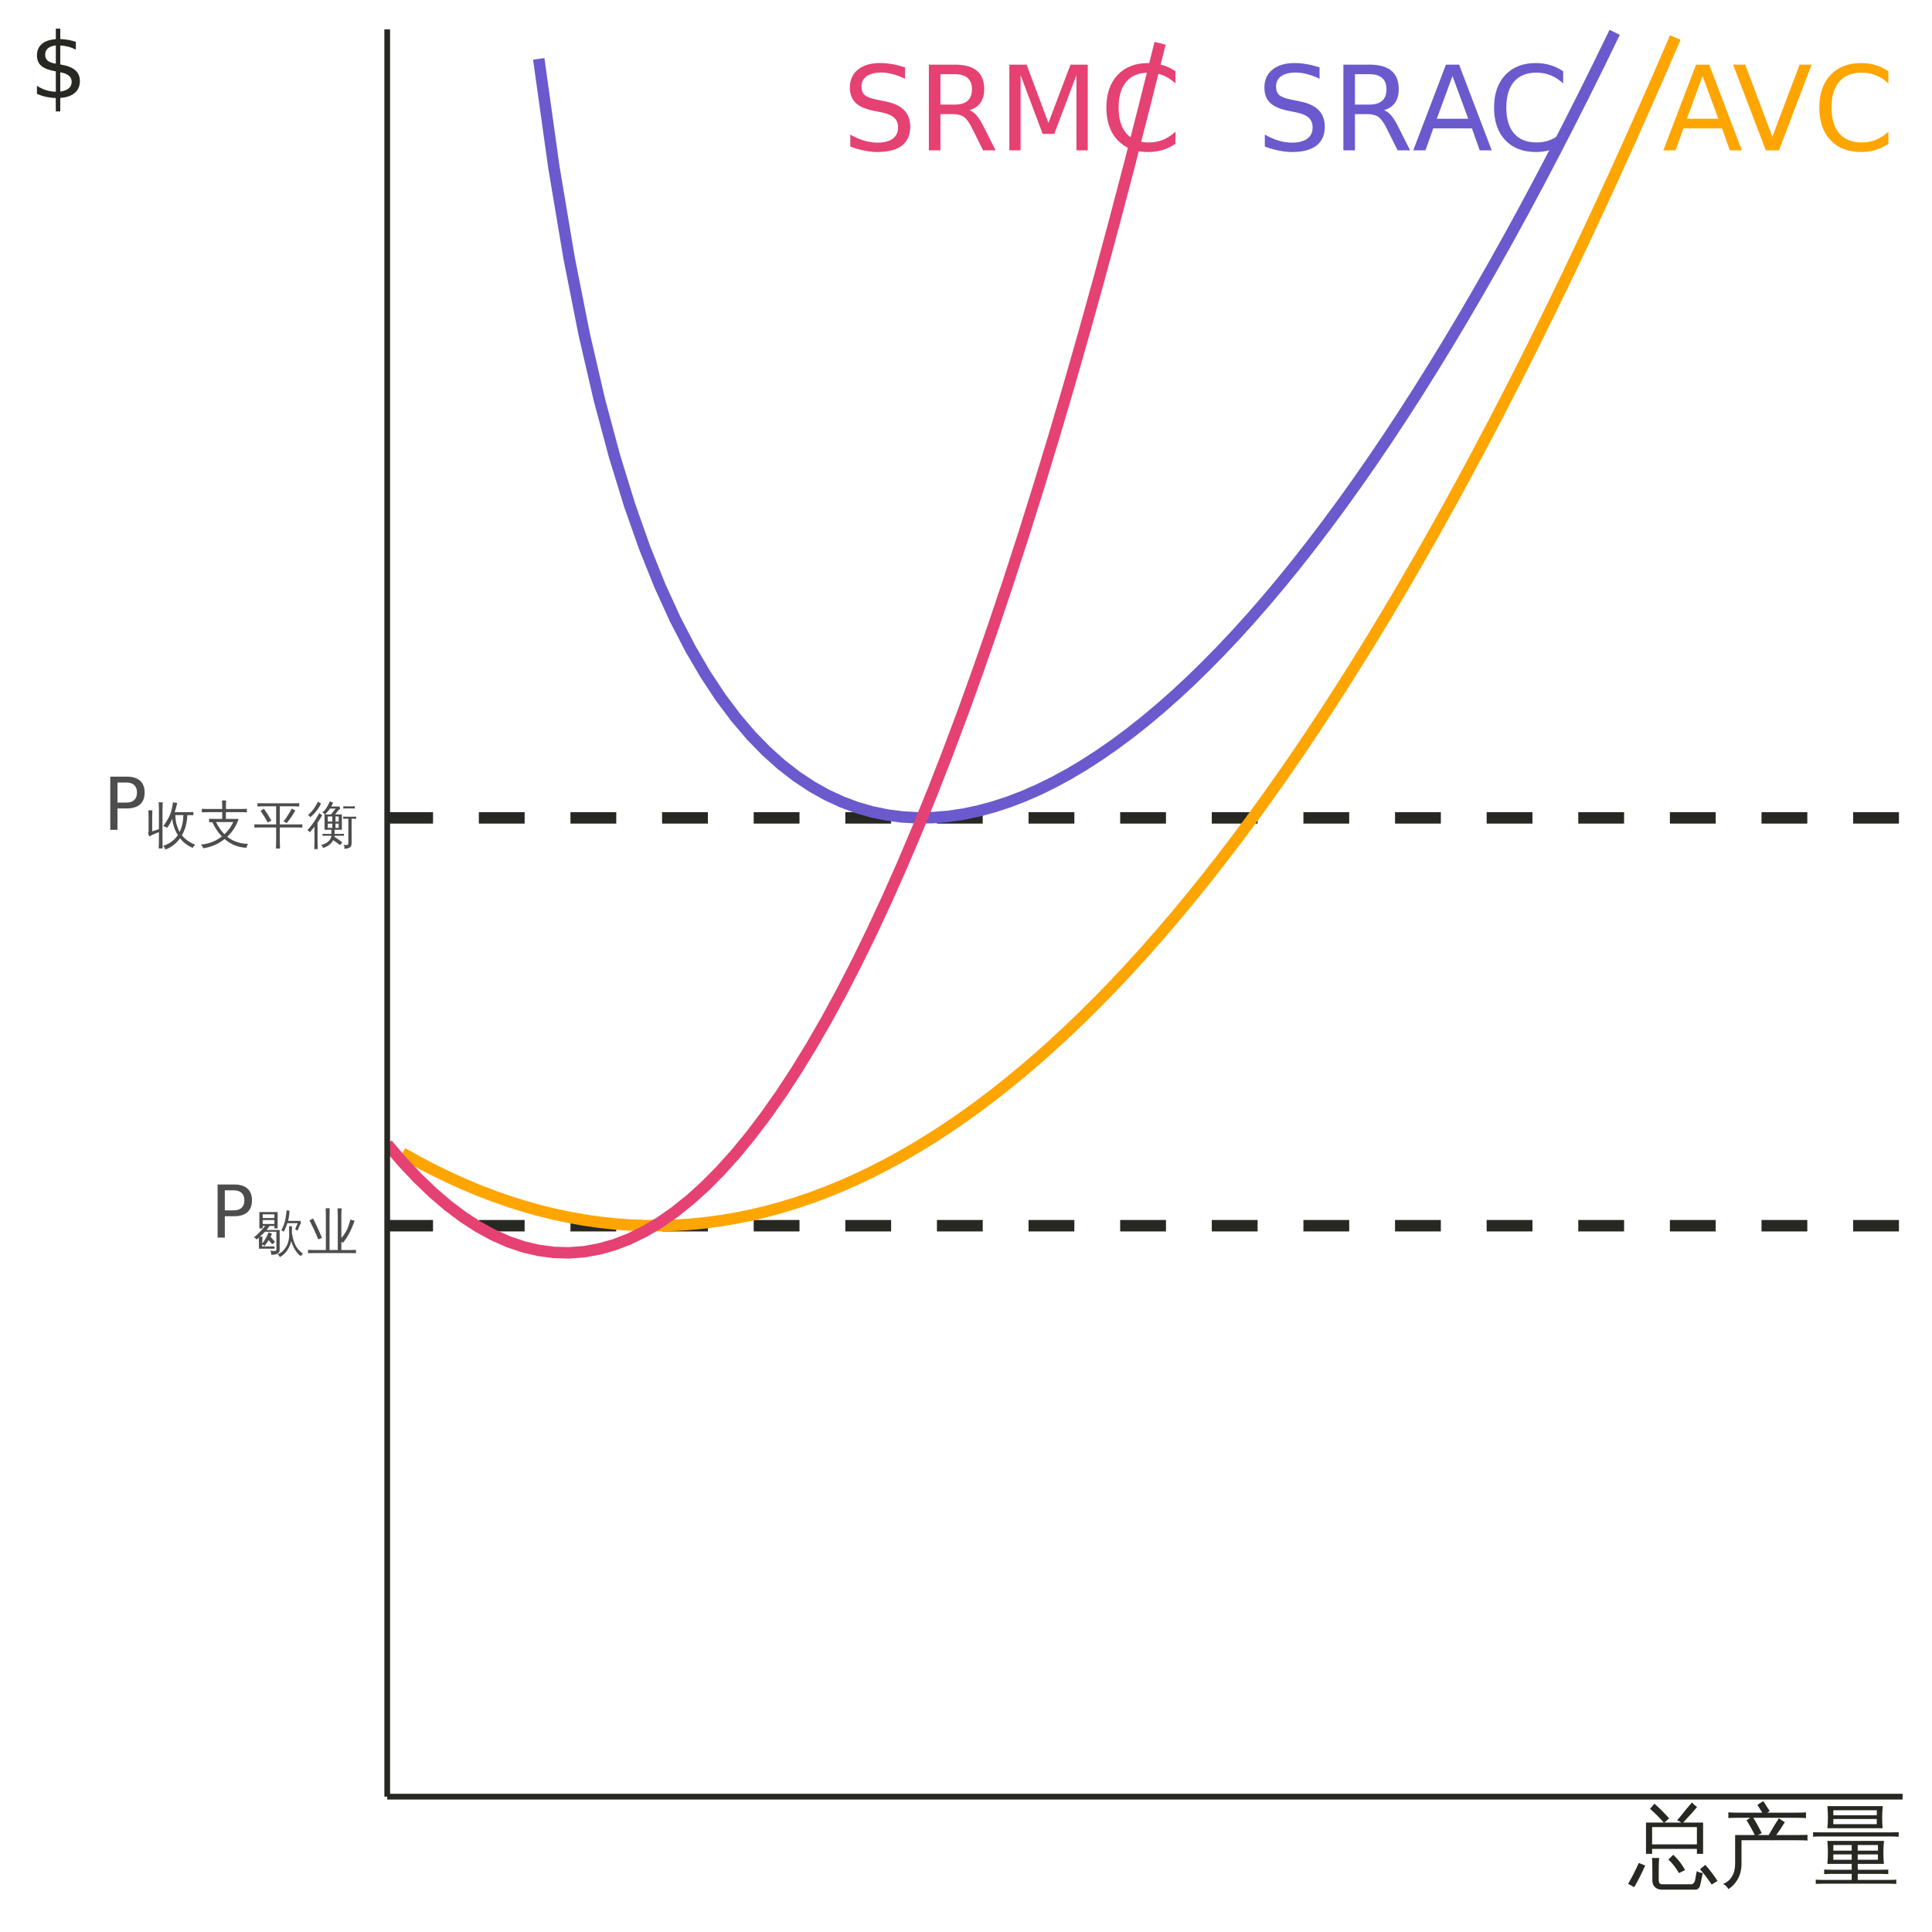
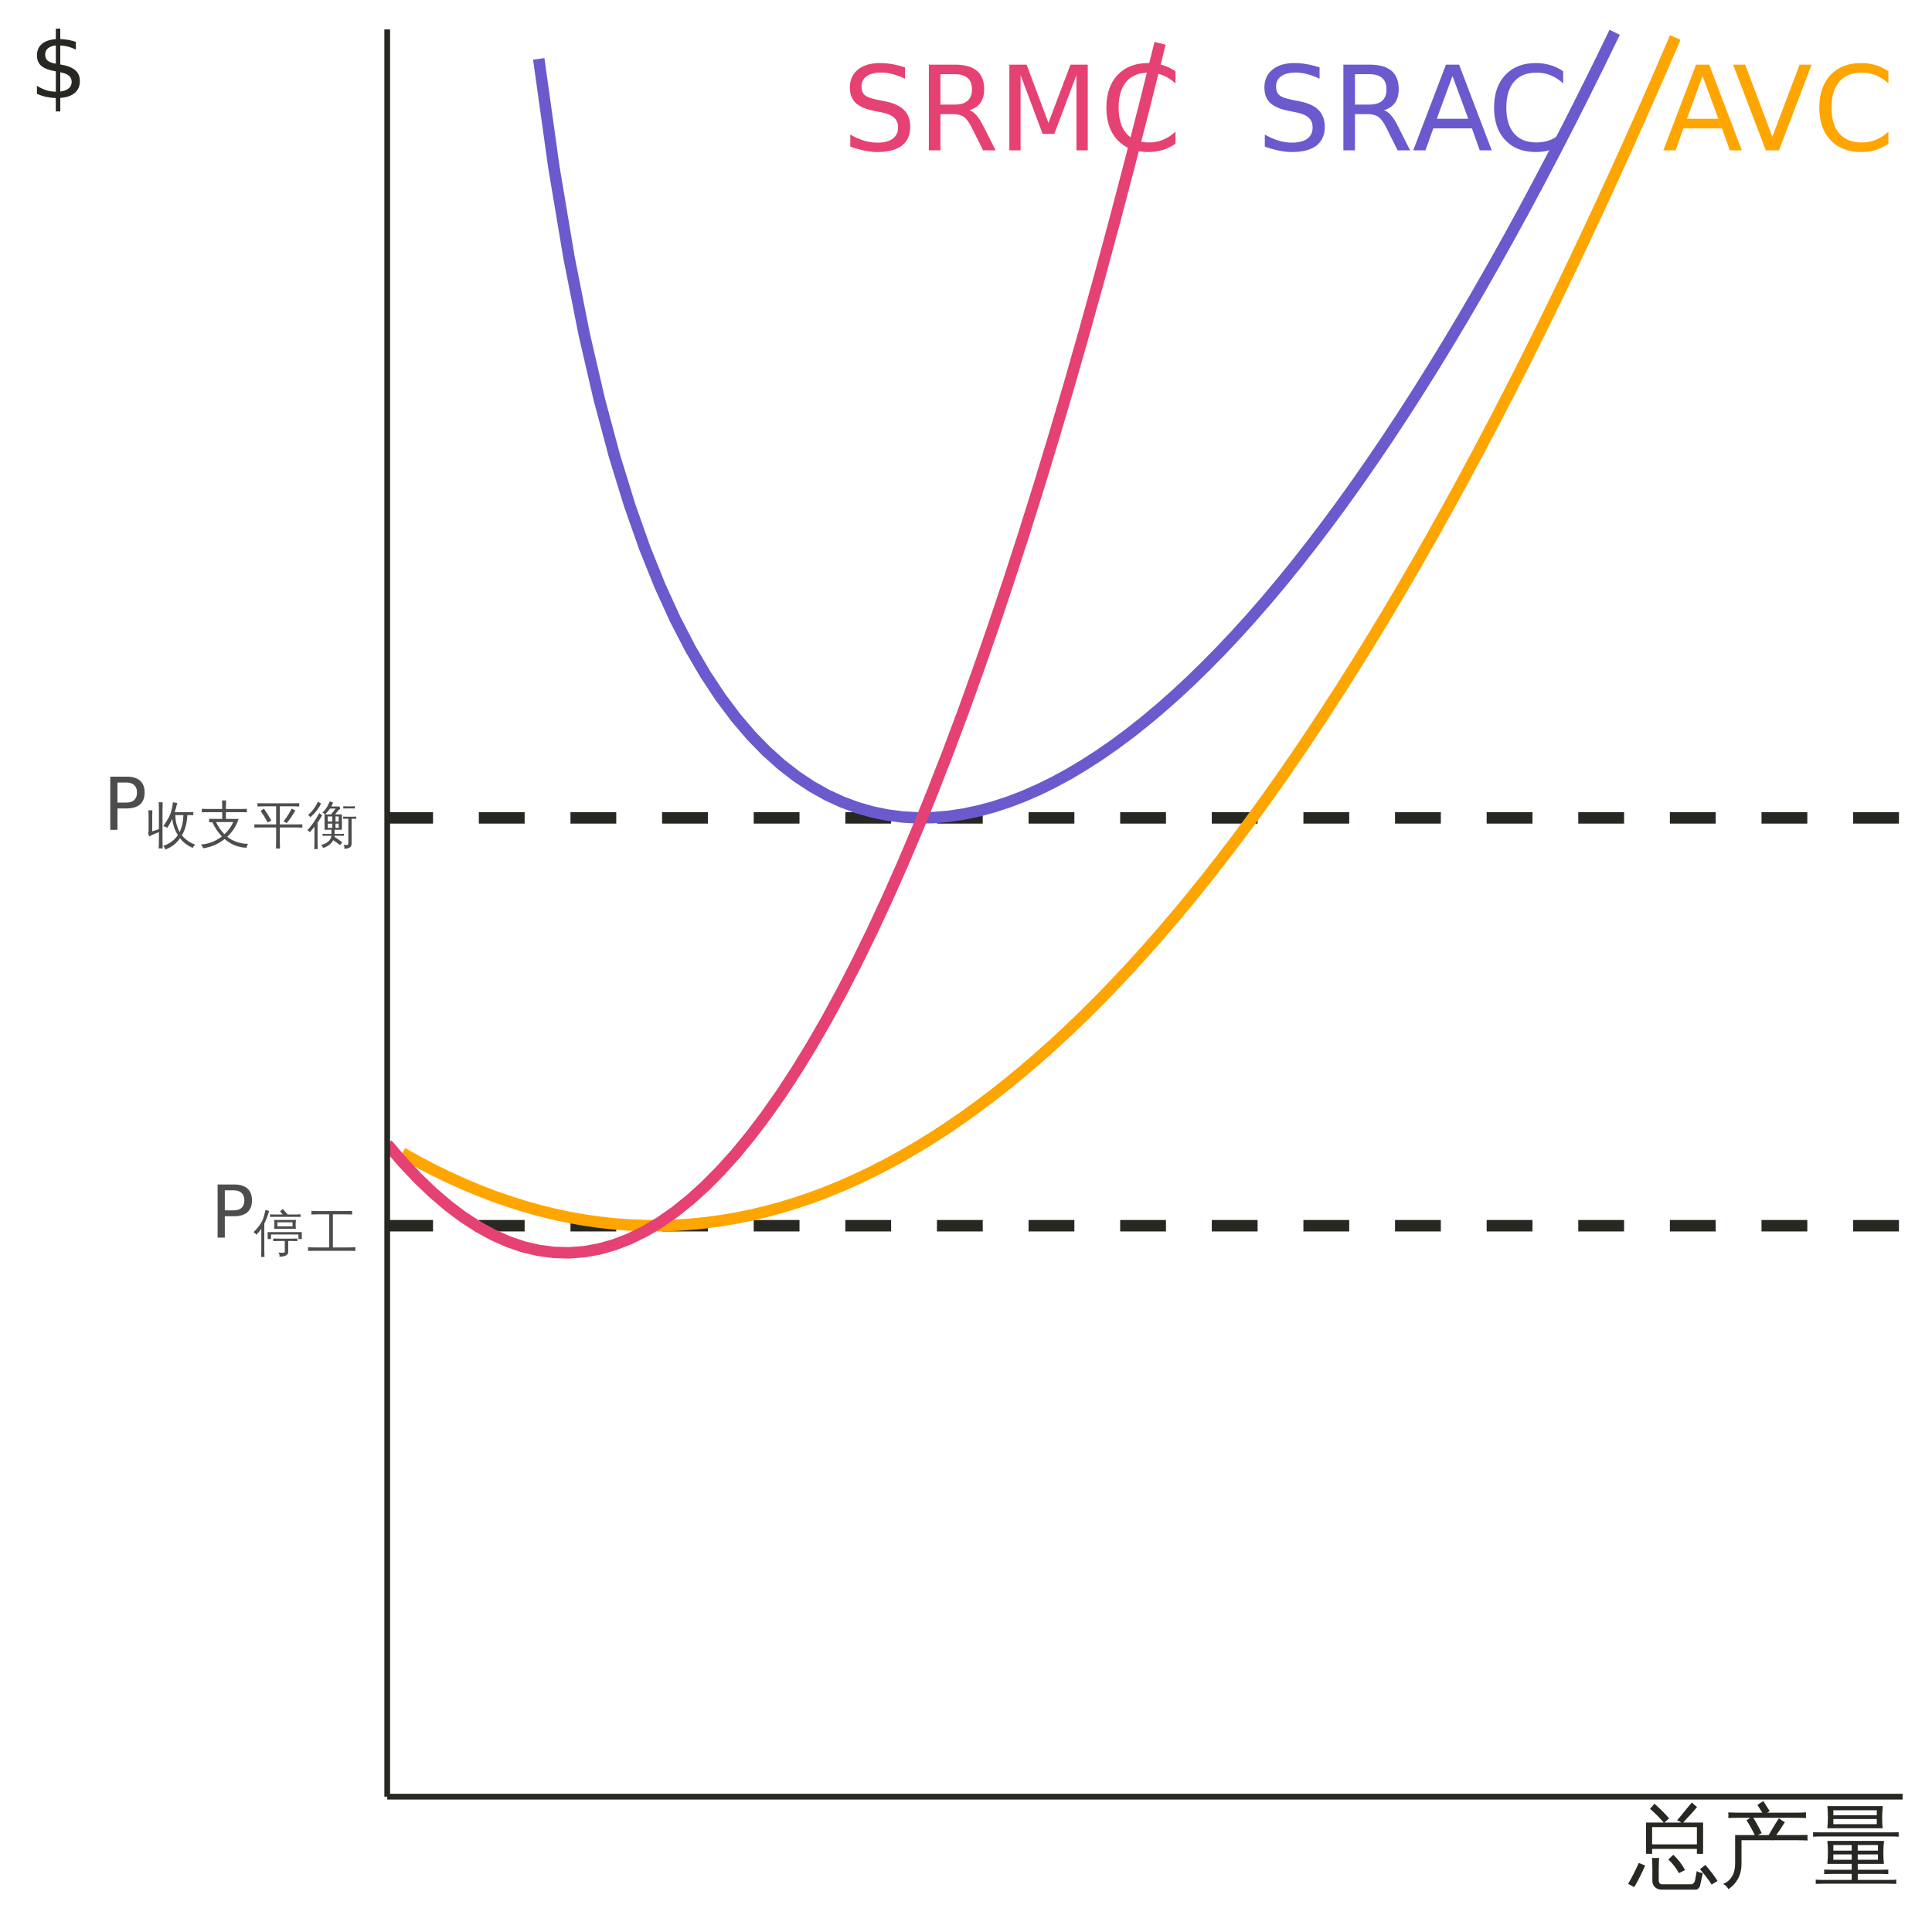
<svg xmlns="http://www.w3.org/2000/svg" xmlns:xlink="http://www.w3.org/1999/xlink" width="360" height="360" viewBox="0 0 360 360">
  <defs>
    <g>
      <g id="glyph-0-0">
        <path d="M 1.094 3.875 L 1.094 -15.453 L 12.047 -15.453 L 12.047 3.875 Z M 2.328 2.656 L 10.828 2.656 L 10.828 -14.219 L 2.328 -14.219 Z M 2.328 2.656 " />
      </g>
      <g id="glyph-0-1">
        <path d="M 11.719 -15.453 L 11.719 -13.344 C 10.906 -13.727 10.133 -14.016 9.406 -14.203 C 8.676 -14.398 7.973 -14.5 7.297 -14.5 C 6.117 -14.5 5.207 -14.27 4.562 -13.812 C 3.926 -13.363 3.609 -12.719 3.609 -11.875 C 3.609 -11.164 3.82 -10.629 4.25 -10.266 C 4.676 -9.91 5.477 -9.625 6.656 -9.406 L 7.969 -9.141 C 9.582 -8.828 10.77 -8.285 11.531 -7.516 C 12.301 -6.742 12.688 -5.707 12.688 -4.406 C 12.688 -2.852 12.164 -1.676 11.125 -0.875 C 10.094 -0.082 8.57 0.312 6.562 0.312 C 5.812 0.312 5.008 0.223 4.156 0.047 C 3.301 -0.117 2.422 -0.367 1.516 -0.703 L 1.516 -2.938 C 2.391 -2.438 3.242 -2.062 4.078 -1.812 C 4.922 -1.562 5.75 -1.438 6.562 -1.438 C 7.801 -1.438 8.754 -1.68 9.422 -2.172 C 10.086 -2.66 10.422 -3.352 10.422 -4.25 C 10.422 -5.031 10.18 -5.641 9.703 -6.078 C 9.223 -6.523 8.438 -6.859 7.344 -7.078 L 6.016 -7.344 C 4.41 -7.656 3.242 -8.156 2.516 -8.844 C 1.797 -9.531 1.438 -10.484 1.438 -11.703 C 1.438 -13.109 1.93 -14.219 2.922 -15.031 C 3.922 -15.852 5.297 -16.266 7.047 -16.266 C 7.797 -16.266 8.555 -16.195 9.328 -16.062 C 10.109 -15.926 10.906 -15.723 11.719 -15.453 Z M 11.719 -15.453 " />
      </g>
      <g id="glyph-0-2">
        <path d="M 9.719 -7.484 C 10.188 -7.328 10.641 -6.992 11.078 -6.484 C 11.516 -5.973 11.953 -5.266 12.391 -4.359 L 14.594 0 L 12.266 0 L 10.219 -4.094 C 9.695 -5.164 9.188 -5.875 8.688 -6.219 C 8.195 -6.57 7.52 -6.75 6.656 -6.75 L 4.312 -6.75 L 4.312 0 L 2.156 0 L 2.156 -15.969 L 7.031 -15.969 C 8.852 -15.969 10.211 -15.586 11.109 -14.828 C 12.016 -14.066 12.469 -12.914 12.469 -11.375 C 12.469 -10.363 12.234 -9.523 11.766 -8.859 C 11.297 -8.203 10.613 -7.742 9.719 -7.484 Z M 4.312 -14.188 L 4.312 -8.531 L 7.031 -8.531 C 8.07 -8.531 8.859 -8.77 9.391 -9.25 C 9.922 -9.727 10.188 -10.438 10.188 -11.375 C 10.188 -12.301 9.922 -13 9.391 -13.469 C 8.859 -13.945 8.07 -14.188 7.031 -14.188 Z M 4.312 -14.188 " />
      </g>
      <g id="glyph-0-3">
        <path d="M 7.484 -13.844 L 4.562 -5.891 L 10.422 -5.891 Z M 6.266 -15.969 L 8.719 -15.969 L 14.797 0 L 12.562 0 L 11.109 -4.094 L 3.906 -4.094 L 2.453 0 L 0.172 0 Z M 6.266 -15.969 " />
      </g>
      <g id="glyph-0-4">
        <path d="M 14.109 -14.734 L 14.109 -12.469 C 13.379 -13.145 12.602 -13.648 11.781 -13.984 C 10.957 -14.316 10.082 -14.484 9.156 -14.484 C 7.332 -14.484 5.938 -13.926 4.969 -12.812 C 4 -11.695 3.516 -10.082 3.516 -7.969 C 3.516 -5.863 4 -4.254 4.969 -3.141 C 5.938 -2.023 7.332 -1.469 9.156 -1.469 C 10.082 -1.469 10.957 -1.633 11.781 -1.969 C 12.602 -2.301 13.379 -2.805 14.109 -3.484 L 14.109 -1.234 C 13.348 -0.711 12.547 -0.32 11.703 -0.062 C 10.859 0.188 9.969 0.312 9.031 0.312 C 6.613 0.312 4.707 -0.426 3.312 -1.906 C 1.926 -3.383 1.234 -5.406 1.234 -7.969 C 1.234 -10.531 1.926 -12.551 3.312 -14.031 C 4.707 -15.52 6.613 -16.266 9.031 -16.266 C 9.988 -16.266 10.891 -16.133 11.734 -15.875 C 12.578 -15.625 13.367 -15.242 14.109 -14.734 Z M 14.109 -14.734 " />
      </g>
      <g id="glyph-0-5">
        <path d="M 6.266 0 L 0.172 -15.969 L 2.422 -15.969 L 7.484 -2.531 L 12.562 -15.969 L 14.797 -15.969 L 8.719 0 Z M 6.266 0 " />
      </g>
      <g id="glyph-0-6">
        <path d="M 2.156 -15.969 L 5.375 -15.969 L 9.438 -5.109 L 13.547 -15.969 L 16.766 -15.969 L 16.766 0 L 14.656 0 L 14.656 -14.016 L 10.531 -3.062 L 8.359 -3.062 L 4.25 -14.016 L 4.25 0 L 2.156 0 Z M 2.156 -15.969 " />
      </g>
      <g id="glyph-1-0">
        <path d="M 0.672 2.406 L 0.672 -9.578 L 7.469 -9.578 L 7.469 2.406 Z M 1.438 1.641 L 6.719 1.641 L 6.719 -8.828 L 1.438 -8.828 Z M 1.438 1.641 " />
      </g>
      <g id="glyph-1-1">
        <path d="M 2.672 -8.812 L 2.672 -5.078 L 4.359 -5.078 C 4.984 -5.078 5.461 -5.238 5.797 -5.562 C 6.141 -5.883 6.312 -6.348 6.312 -6.953 C 6.312 -7.547 6.141 -8.004 5.797 -8.328 C 5.461 -8.648 4.984 -8.812 4.359 -8.812 Z M 1.328 -9.906 L 4.359 -9.906 C 5.473 -9.906 6.312 -9.656 6.875 -9.156 C 7.445 -8.656 7.734 -7.922 7.734 -6.953 C 7.734 -5.973 7.445 -5.234 6.875 -4.734 C 6.312 -4.234 5.473 -3.984 4.359 -3.984 L 2.672 -3.984 L 2.672 0 L 1.328 0 Z M 1.328 -9.906 " />
      </g>
      <g id="glyph-2-0">
        <path d="M 0.312 0 L 0.312 -6.344 L 2.844 -6.344 L 2.844 0 Z M 0.625 -0.312 L 2.531 -0.312 L 2.531 -6.016 L 0.625 -6.016 Z M 0.625 -0.312 " />
      </g>
      <g id="glyph-2-1">
-         <path d="M 1.641 -0.703 L 3.938 -0.703 L 3.938 -0.281 L 1.031 -0.281 L 1.031 -1.297 C 1.031 -1.648 1.023 -2 1.016 -2.344 L 0.578 -1.984 C 0.461 -2.172 0.305 -2.305 0.109 -2.391 C 0.805 -2.973 1.504 -3.68 2.203 -4.516 L 1.734 -4.516 L 1.734 -4.062 L 1.109 -4.062 L 1.109 -7.109 L 4.516 -7.109 L 4.516 -4.062 L 3.906 -4.062 L 3.906 -4.516 L 2.984 -4.516 L 3 -4.5 C 2.82 -4.238 2.633 -3.992 2.438 -3.766 L 4.891 -3.766 L 4.891 -0.031 C 4.891 0.195 4.801 0.391 4.625 0.547 C 4.395 0.754 3.953 0.859 3.297 0.859 C 3.359 0.566 3.289 0.316 3.094 0.109 C 3.27 0.129 3.488 0.141 3.75 0.141 C 4.008 0.148 4.16 0.133 4.203 0.094 C 4.254 0.051 4.281 -0.051 4.281 -0.219 L 4.281 -3.438 L 2.156 -3.438 C 1.914 -3.176 1.598 -2.875 1.203 -2.531 C 1.348 -2.52 1.508 -2.52 1.688 -2.531 L 1.641 -1.234 C 1.961 -1.629 2.254 -2.094 2.516 -2.625 L 2.844 -3.344 C 3.039 -3.227 3.25 -3.133 3.469 -3.062 C 3.383 -2.863 3.297 -2.672 3.203 -2.484 L 4.031 -1.547 L 3.516 -1.109 L 2.859 -1.875 C 2.766 -1.727 2.648 -1.566 2.516 -1.391 L 2.078 -0.797 C 1.961 -0.922 1.816 -1.008 1.641 -1.062 Z M 3.906 -6 L 3.906 -6.688 L 1.734 -6.688 C 1.734 -6.457 1.734 -6.227 1.734 -6 Z M 3.906 -5.625 L 1.734 -5.625 L 1.734 -4.891 L 3.906 -4.891 Z M 4.906 1.297 C 4.82 1.035 4.68 0.859 4.484 0.766 C 5.066 0.566 5.551 0.176 5.938 -0.406 C 6.477 -1.156 6.719 -2.094 6.656 -3.219 C 6.656 -3.645 6.648 -4.066 6.641 -4.484 C 6.816 -4.461 7 -4.461 7.188 -4.484 C 7.176 -4.066 7.172 -3.648 7.172 -3.234 C 7.223 -2.859 7.305 -2.461 7.422 -2.047 C 7.629 -1.234 7.961 -0.578 8.422 -0.078 C 8.68 0.211 8.957 0.457 9.25 0.656 C 9.07 0.758 8.938 0.914 8.844 1.125 C 8.27 0.707 7.812 0.125 7.469 -0.625 C 7.301 -0.957 7.16 -1.316 7.047 -1.703 C 6.891 -1.047 6.645 -0.473 6.312 0.016 C 5.926 0.578 5.457 1.004 4.906 1.297 Z M 6.719 -7.391 C 6.707 -6.711 6.617 -6.07 6.453 -5.469 L 8.781 -5.469 L 8.859 -4.938 C 8.797 -4.926 8.75 -4.891 8.719 -4.828 L 8.219 -3.641 L 7.781 -3.922 L 8.25 -5.031 L 6.328 -5.031 C 6.141 -4.445 5.91 -3.91 5.641 -3.422 C 5.523 -3.566 5.375 -3.66 5.188 -3.703 C 5.332 -3.953 5.477 -4.258 5.625 -4.625 C 5.781 -4.988 5.898 -5.414 5.984 -5.906 C 6.078 -6.395 6.141 -6.898 6.172 -7.422 C 6.348 -7.391 6.531 -7.379 6.719 -7.391 Z M 6.719 -7.391 " />
+         <path d="M 5.844 0.234 L 5.844 -1.719 L 4.594 -1.719 C 4.289 -1.719 3.992 -1.707 3.703 -1.688 C 3.711 -1.852 3.711 -2.02 3.703 -2.188 C 3.992 -2.164 4.289 -2.156 4.594 -2.156 L 7.297 -2.156 C 7.598 -2.156 7.895 -2.164 8.188 -2.188 C 8.176 -2.02 8.176 -1.852 8.188 -1.688 C 7.895 -1.707 7.598 -1.719 7.297 -1.719 L 6.484 -1.719 L 6.484 0.359 C 6.484 0.555 6.395 0.727 6.219 0.875 C 5.957 1.094 5.5 1.203 4.844 1.203 C 4.914 0.91 4.848 0.656 4.641 0.438 C 4.828 0.457 5.055 0.469 5.328 0.469 C 5.609 0.469 5.766 0.453 5.797 0.422 C 5.828 0.391 5.844 0.328 5.844 0.234 Z M 3.281 -2.078 L 2.656 -2.078 L 2.656 -3.375 L 9.016 -3.375 L 9.016 -2.078 L 8.391 -2.078 L 8.391 -2.938 L 3.281 -2.938 Z M 3.859 -4 C 3.93 -4.551 3.93 -5.098 3.859 -5.641 L 7.938 -5.641 C 7.852 -5.098 7.848 -4.551 7.922 -4 Z M 8.781 -6.688 C 8.77 -6.52 8.77 -6.359 8.781 -6.203 C 8.488 -6.211 8.191 -6.219 7.891 -6.219 L 4 -6.219 C 3.707 -6.219 3.406 -6.211 3.094 -6.203 C 3.113 -6.359 3.113 -6.52 3.094 -6.688 C 3.406 -6.664 3.707 -6.656 4 -6.656 L 5.469 -6.656 L 4.953 -7.234 L 5.484 -7.688 L 6.359 -6.688 L 6.328 -6.656 L 7.891 -6.656 C 8.191 -6.656 8.488 -6.664 8.781 -6.688 Z M 4.469 -5.203 L 4.469 -4.453 L 7.297 -4.453 L 7.297 -5.203 Z M 2.938 -7.328 C 2.695 -6.484 2.395 -5.695 2.031 -4.969 L 2.031 -0.047 C 2.031 0.391 2.039 0.828 2.062 1.266 C 1.852 1.242 1.645 1.242 1.438 1.266 C 1.457 0.828 1.469 0.391 1.469 -0.047 L 1.469 -3.984 C 1.188 -3.578 0.875 -3.207 0.531 -2.875 C 0.406 -3.094 0.227 -3.254 0 -3.359 C 0.312 -3.641 0.598 -3.945 0.859 -4.281 C 1.305 -4.82 1.625 -5.352 1.812 -5.875 C 1.988 -6.383 2.133 -6.93 2.25 -7.516 C 2.469 -7.422 2.695 -7.359 2.938 -7.328 Z M 2.938 -7.328 " />
      </g>
      <g id="glyph-2-2">
-         <path d="M 6.391 -0.031 L 7.984 -0.031 C 8.367 -0.031 8.75 -0.039 9.125 -0.062 C 9.102 0.145 9.102 0.352 9.125 0.562 C 8.75 0.539 8.367 0.531 7.984 0.531 L 1.297 0.531 C 0.922 0.531 0.547 0.539 0.172 0.562 C 0.191 0.352 0.191 0.145 0.172 -0.062 C 0.547 -0.039 0.922 -0.031 1.297 -0.031 L 3.5 -0.031 L 3.5 -6.453 C 3.5 -6.91 3.488 -7.367 3.469 -7.828 C 3.719 -7.805 3.969 -7.805 4.219 -7.828 C 4.195 -7.367 4.188 -6.91 4.188 -6.453 L 4.188 -0.031 L 5.719 -0.031 L 5.719 -6.422 C 5.719 -6.891 5.703 -7.352 5.672 -7.812 C 5.922 -7.781 6.176 -7.781 6.438 -7.812 C 6.406 -7.352 6.391 -6.891 6.391 -6.422 L 6.391 -2.266 C 6.941 -2.93 7.328 -3.535 7.547 -4.078 C 7.766 -4.617 7.938 -5.164 8.062 -5.719 C 8.32 -5.613 8.586 -5.539 8.859 -5.5 C 8.223 -3.695 7.488 -2.316 6.656 -1.359 C 6.582 -1.441 6.492 -1.52 6.391 -1.594 Z M 2.781 -2.297 L 2.094 -2.016 C 1.844 -2.617 1.582 -3.219 1.312 -3.812 L 0.453 -5.562 L 1.125 -5.906 L 1.984 -4.125 C 2.266 -3.52 2.531 -2.91 2.781 -2.297 Z M 2.781 -2.297 " />
+         <path d="M 9.016 -0.547 C 8.992 -0.316 8.992 -0.094 9.016 0.125 C 8.586 0.113 8.172 0.109 7.766 0.109 L 1.422 0.109 C 1.004 0.109 0.586 0.113 0.172 0.125 C 0.191 -0.094 0.191 -0.316 0.172 -0.547 C 0.586 -0.523 1.004 -0.516 1.422 -0.516 L 4.109 -0.516 L 4.109 -6.688 L 2.047 -6.688 C 1.629 -6.688 1.211 -6.676 0.797 -6.656 C 0.828 -6.883 0.828 -7.109 0.797 -7.328 C 1.211 -7.305 1.629 -7.297 2.047 -7.297 L 7.141 -7.297 C 7.566 -7.297 7.988 -7.305 8.406 -7.328 C 8.375 -7.109 8.375 -6.883 8.406 -6.656 C 7.988 -6.676 7.566 -6.688 7.141 -6.688 L 4.812 -6.688 L 4.812 -0.516 L 7.766 -0.516 C 8.172 -0.516 8.586 -0.523 9.016 -0.547 Z M 9.016 -0.547 " />
      </g>
      <g id="glyph-2-3">
        <path d="M 3.094 1.141 C 2.844 1.117 2.594 1.117 2.344 1.141 C 2.375 0.691 2.391 0.238 2.391 -0.219 L 2.391 -1.906 C 1.898 -1.738 1.297 -1.473 0.578 -1.109 L 0.375 -1.75 C 0.438 -1.863 0.469 -1.988 0.469 -2.125 L 0.469 -4.625 C 0.469 -5.082 0.457 -5.535 0.438 -5.984 C 0.688 -5.961 0.93 -5.961 1.172 -5.984 C 1.148 -5.535 1.141 -5.082 1.141 -4.625 L 1.141 -2.047 L 2.391 -2.469 L 2.391 -6.125 C 2.391 -6.57 2.375 -7.023 2.344 -7.484 C 2.594 -7.453 2.844 -7.453 3.094 -7.484 C 3.07 -7.023 3.062 -6.57 3.062 -6.125 L 3.062 -0.219 C 3.062 0.238 3.07 0.691 3.094 1.141 Z M 5.016 -7.484 C 5.266 -7.41 5.531 -7.363 5.812 -7.344 C 5.688 -6.812 5.539 -6.281 5.375 -5.75 L 5.328 -5.625 L 7.734 -5.625 C 8.086 -5.625 8.445 -5.633 8.812 -5.656 C 8.789 -5.457 8.789 -5.258 8.812 -5.062 L 7.688 -5.078 C 7.625 -3.598 7.285 -2.344 6.672 -1.312 C 7.305 -0.539 8.145 0.047 9.188 0.453 C 8.957 0.586 8.797 0.781 8.703 1.031 C 7.734 0.625 6.941 0.023 6.328 -0.766 C 5.648 0.211 4.734 0.914 3.578 1.344 C 3.504 1.051 3.375 0.82 3.188 0.656 C 4.375 0.258 5.285 -0.41 5.922 -1.359 C 5.359 -2.242 5.008 -3.258 4.875 -4.406 C 4.645 -3.832 4.328 -3.258 3.922 -2.688 C 3.734 -2.863 3.492 -2.973 3.203 -3.016 C 3.473 -3.391 3.758 -3.836 4.062 -4.359 C 4.375 -4.891 4.594 -5.41 4.719 -5.922 C 4.852 -6.441 4.953 -6.961 5.016 -7.484 Z M 5.453 -5.078 C 5.461 -4.461 5.539 -3.879 5.688 -3.328 C 5.844 -2.785 6.031 -2.32 6.25 -1.938 C 6.688 -2.812 6.922 -3.859 6.953 -5.078 Z M 5.453 -5.078 " />
      </g>
      <g id="glyph-2-4">
        <path d="M 1.734 -3.75 C 1.754 -3.969 1.754 -4.18 1.734 -4.391 C 2.129 -4.379 2.523 -4.375 2.922 -4.375 L 4.188 -4.375 L 4.188 -5.625 L 1.578 -5.625 C 1.172 -5.625 0.77 -5.617 0.375 -5.609 C 0.406 -5.816 0.406 -6.031 0.375 -6.25 C 0.77 -6.227 1.172 -6.219 1.578 -6.219 L 4.188 -6.219 L 4.188 -6.422 C 4.188 -6.891 4.176 -7.359 4.156 -7.828 C 4.406 -7.797 4.656 -7.797 4.906 -7.828 C 4.883 -7.359 4.875 -6.891 4.875 -6.422 L 4.875 -6.219 L 7.609 -6.219 C 8.004 -6.219 8.398 -6.227 8.797 -6.25 C 8.773 -6.031 8.773 -5.816 8.797 -5.609 C 8.398 -5.617 8.004 -5.625 7.609 -5.625 L 4.875 -5.625 L 4.875 -4.375 L 7.25 -4.375 C 6.82 -3.082 6.113 -1.973 5.125 -1.047 C 5.562 -0.691 6.055 -0.406 6.609 -0.188 C 7.391 0.125 8.191 0.281 9.016 0.281 C 8.836 0.488 8.75 0.727 8.75 1 C 7.219 0.969 5.848 0.426 4.641 -0.625 C 3.473 0.312 2.145 0.883 0.656 1.094 C 0.551 0.832 0.406 0.602 0.219 0.406 C 1.676 0.289 2.977 -0.211 4.125 -1.109 C 3.414 -1.848 2.82 -2.734 2.344 -3.766 C 2.145 -3.766 1.941 -3.758 1.734 -3.75 Z M 3.031 -3.781 C 3.477 -2.863 4.004 -2.109 4.609 -1.516 C 5.305 -2.16 5.852 -2.914 6.25 -3.781 Z M 3.031 -3.781 " />
      </g>
      <g id="glyph-2-5">
        <path d="M 4.953 1.156 C 4.703 1.125 4.453 1.125 4.203 1.156 C 4.223 0.688 4.234 0.223 4.234 -0.234 L 4.234 -2.781 L 1.297 -2.781 C 0.922 -2.781 0.547 -2.77 0.172 -2.75 C 0.191 -2.957 0.191 -3.16 0.172 -3.359 C 0.547 -3.348 0.922 -3.344 1.297 -3.344 L 4.234 -3.344 L 4.234 -6.719 L 1.875 -6.719 C 1.5 -6.719 1.125 -6.707 0.75 -6.688 C 0.77 -6.895 0.77 -7.098 0.75 -7.297 C 1.125 -7.285 1.5 -7.281 1.875 -7.281 L 7.422 -7.281 C 7.797 -7.281 8.172 -7.285 8.547 -7.297 C 8.523 -7.098 8.523 -6.895 8.547 -6.688 C 8.172 -6.707 7.797 -6.719 7.422 -6.719 L 4.922 -6.719 L 4.922 -3.344 L 7.984 -3.344 C 8.367 -3.344 8.75 -3.348 9.125 -3.359 C 9.102 -3.16 9.102 -2.957 9.125 -2.75 C 8.75 -2.77 8.367 -2.781 7.984 -2.781 L 4.922 -2.781 L 4.922 -0.234 C 4.922 0.223 4.93 0.688 4.953 1.156 Z M 7.141 -6.297 C 7.359 -6.16 7.582 -6.047 7.812 -5.953 C 7.395 -5.172 6.852 -4.375 6.188 -3.562 C 6.031 -3.727 5.832 -3.836 5.594 -3.891 C 5.957 -4.328 6.328 -4.867 6.703 -5.516 Z M 2.672 -3.703 C 2.273 -4.441 1.832 -5.16 1.344 -5.859 L 1.953 -6.281 C 2.461 -5.57 2.926 -4.832 3.344 -4.062 Z M 2.672 -3.703 " />
      </g>
      <g id="glyph-2-6">
        <path d="M 7.688 -0.016 L 7.688 -4.406 L 6.719 -4.391 C 6.738 -4.523 6.738 -4.66 6.719 -4.797 C 6.977 -4.785 7.242 -4.781 7.516 -4.781 L 8.375 -4.781 C 8.633 -4.781 8.895 -4.785 9.156 -4.797 C 9.145 -4.66 9.145 -4.523 9.156 -4.391 L 8.297 -4.406 L 8.297 0.234 C 8.285 0.609 8.156 0.859 7.906 0.984 C 7.613 1.129 7.289 1.195 6.938 1.188 C 7 0.906 6.945 0.66 6.781 0.453 C 6.914 0.473 7.078 0.484 7.266 0.484 C 7.461 0.492 7.582 0.473 7.625 0.422 C 7.664 0.379 7.688 0.234 7.688 -0.016 Z M 8.906 -6.734 C 8.895 -6.586 8.895 -6.445 8.906 -6.312 C 8.645 -6.32 8.383 -6.328 8.125 -6.328 L 7.531 -6.328 C 7.27 -6.328 7.008 -6.32 6.75 -6.312 C 6.758 -6.445 6.758 -6.586 6.75 -6.734 C 7.008 -6.711 7.27 -6.703 7.531 -6.703 L 8.125 -6.703 C 8.383 -6.703 8.645 -6.711 8.906 -6.734 Z M 3.266 -2.344 L 3.25 -5.203 L 3.297 -5.203 C 3.18 -5.367 3.031 -5.484 2.844 -5.547 C 3.145 -5.816 3.398 -6.109 3.609 -6.422 C 3.816 -6.734 4.023 -7.141 4.234 -7.641 C 4.43 -7.547 4.633 -7.473 4.844 -7.422 C 4.758 -7.172 4.648 -6.926 4.516 -6.688 L 6.047 -6.688 L 6.156 -6.203 C 6.031 -6.16 5.93 -6.098 5.859 -6.016 C 5.797 -5.93 5.582 -5.66 5.219 -5.203 L 6.484 -5.203 L 6.484 -2.359 L 5.125 -2.359 L 5.125 -1.578 L 6.172 -1.578 C 6.398 -1.578 6.633 -1.582 6.875 -1.594 C 6.863 -1.469 6.863 -1.344 6.875 -1.219 C 6.633 -1.227 6.398 -1.234 6.172 -1.234 L 5.125 -1.234 C 5.125 -1.172 5.117 -1.102 5.109 -1.031 C 5.609 -0.719 6.094 -0.375 6.562 0 L 6.156 0.516 C 5.738 0.191 5.312 -0.113 4.875 -0.406 C 4.477 0.301 3.844 0.785 2.969 1.047 C 2.926 0.797 2.797 0.602 2.578 0.469 C 3.047 0.406 3.477 0.219 3.875 -0.094 C 4.27 -0.414 4.488 -0.797 4.531 -1.234 L 3.594 -1.234 C 3.352 -1.234 3.113 -1.227 2.875 -1.219 C 2.895 -1.344 2.895 -1.469 2.875 -1.594 C 3.113 -1.582 3.352 -1.578 3.594 -1.578 L 4.531 -1.578 L 4.531 -2.359 L 3.875 -2.359 L 3.875 -2.344 Z M 5.297 -2.703 L 5.891 -2.703 L 5.891 -3.5 L 5.297 -3.5 Z M 4.703 -2.703 L 4.703 -3.5 L 3.859 -3.484 L 3.859 -2.703 Z M 5.297 -3.875 L 5.891 -3.875 L 5.891 -4.828 L 5.297 -4.828 Z M 4.703 -3.875 L 4.703 -4.797 L 4.672 -4.828 L 3.859 -4.828 C 3.859 -4.504 3.859 -4.191 3.859 -3.891 Z M 3.344 -5.203 L 4.453 -5.203 L 5.328 -6.297 L 4.281 -6.297 C 4.031 -5.93 3.719 -5.566 3.344 -5.203 Z M 3.25 -5.203 L 3.297 -5.203 Z M 2.281 -5.453 C 2.445 -5.305 2.629 -5.18 2.828 -5.078 C 2.555 -4.586 2.266 -4.117 1.953 -3.672 L 1.953 -0.016 C 1.953 0.41 1.961 0.836 1.984 1.266 C 1.766 1.242 1.551 1.242 1.344 1.266 C 1.363 0.836 1.375 0.41 1.375 -0.016 L 1.375 -2.906 L 0.516 -1.875 C 0.398 -2.051 0.242 -2.176 0.047 -2.25 C 0.629 -2.875 1.176 -3.602 1.688 -4.438 Z M 2.047 -7.578 C 2.211 -7.453 2.398 -7.344 2.609 -7.25 C 2.254 -6.5 1.785 -5.828 1.203 -5.234 C 1.004 -5.035 0.801 -4.848 0.594 -4.672 C 0.5 -4.859 0.359 -5 0.172 -5.094 C 0.68 -5.508 1.133 -6.035 1.531 -6.672 C 1.707 -6.973 1.879 -7.273 2.047 -7.578 Z M 2.047 -7.578 " />
      </g>
      <g id="glyph-3-0">
        <path d="M 0.562 0 L 0.562 -11.328 L 5.078 -11.328 L 5.078 0 Z M 1.125 -0.562 L 4.516 -0.562 L 4.516 -10.766 L 1.125 -10.766 Z M 1.125 -0.562 " />
      </g>
      <g id="glyph-3-1">
        <path d="M 4.328 -4.453 L 3.188 -4.453 L 3.188 -10.281 L 6.5 -10.281 C 5.707 -11.195 4.852 -12.051 3.938 -12.844 L 4.766 -13.797 C 5.734 -12.941 6.645 -12.031 7.5 -11.062 L 6.609 -10.281 L 9.766 -10.281 C 9.523 -10.477 9.258 -10.609 8.969 -10.672 L 9.75 -11.609 C 10.414 -12.441 10.758 -12.867 10.781 -12.891 L 11.75 -14.016 C 12.039 -13.703 12.359 -13.422 12.703 -13.172 L 11.734 -12.047 L 10.625 -10.859 L 10.125 -10.281 L 13.828 -10.281 L 13.828 -4.453 L 12.672 -4.453 L 12.672 -5.375 L 4.328 -5.375 Z M 12.672 -9.438 L 4.328 -9.438 L 4.328 -6.219 L 12.672 -6.219 Z M 15.422 1.266 C 14.754 0.254 14.031 -0.695 13.25 -1.594 L 14.25 -2.391 C 15.07 -1.461 15.828 -0.469 16.516 0.594 Z M 9.328 -0.859 C 8.797 -1.816 8.141 -2.66 7.359 -3.391 L 8.266 -4.281 C 9.141 -3.469 9.875 -2.52 10.469 -1.438 Z M 12.641 -1.234 C 12.953 -1.035 13.332 -0.914 13.781 -0.875 L 13.297 1.328 C 13.254 1.578 13.156 1.785 13 1.953 C 12.844 2.129 12.656 2.219 12.438 2.219 L 6.125 2.219 C 5.625 2.219 5.207 2.066 4.875 1.766 C 4.539 1.461 4.375 1.055 4.375 0.547 L 4.375 -1.391 C 4.375 -2.172 4.352 -2.941 4.312 -3.703 C 4.75 -3.66 5.188 -3.66 5.625 -3.703 C 5.582 -2.941 5.562 -2.172 5.562 -1.391 L 5.562 0.547 C 5.562 0.723 5.613 0.879 5.719 1.016 C 5.832 1.148 5.973 1.219 6.141 1.219 L 11.594 1.219 C 11.781 1.219 11.938 1.145 12.062 1 C 12.195 0.863 12.285 0.691 12.328 0.484 Z M -0.141 1.141 C 0.586 -0.109 1.25 -1.406 1.844 -2.75 L 3.031 -2.281 C 2.426 -0.883 1.75 0.457 1 1.75 Z M -0.141 1.141 " />
      </g>
      <g id="glyph-3-2">
        <path d="M 2.797 -2.609 L 2.797 -7.953 L 6.453 -7.953 C 6.004 -8.898 5.492 -9.816 4.922 -10.703 L 5.625 -11.172 L 3.453 -11.172 C 2.805 -11.172 2.16 -11.156 1.516 -11.125 C 1.555 -11.477 1.555 -11.828 1.516 -12.172 C 2.16 -12.141 2.805 -12.125 3.453 -12.125 L 7.859 -12.125 L 6.938 -13.578 L 8.047 -14.281 L 9.234 -12.422 L 8.766 -12.125 L 14.094 -12.125 C 14.738 -12.125 15.379 -12.141 16.016 -12.172 C 15.984 -11.828 15.984 -11.477 16.016 -11.125 C 15.379 -11.156 14.738 -11.172 14.094 -11.172 L 6.172 -11.172 C 6.766 -10.242 7.289 -9.285 7.75 -8.297 L 6.984 -7.953 L 9.047 -7.953 L 10.156 -9.828 L 10.953 -11.078 C 11.297 -10.797 11.664 -10.555 12.062 -10.359 C 11.812 -9.941 11.547 -9.523 11.266 -9.109 L 10.453 -7.953 L 14.359 -7.953 C 15.016 -7.953 15.66 -7.961 16.297 -7.984 C 16.266 -7.641 16.266 -7.289 16.297 -6.938 C 15.66 -6.969 15.016 -6.984 14.359 -6.984 L 9.844 -6.984 L 9.797 -6.922 C 9.773 -6.941 9.75 -6.961 9.719 -6.984 L 3.984 -6.984 L 3.984 -2.609 C 3.984 -1.523 3.758 -0.582 3.312 0.219 C 2.863 1.031 2.27 1.664 1.531 2.125 C 1.32 1.688 0.992 1.363 0.547 1.156 C 1.242 0.895 1.789 0.441 2.188 -0.203 C 2.594 -0.848 2.797 -1.648 2.797 -2.609 Z M 2.797 -2.609 " />
      </g>
      <g id="glyph-3-3">
        <path d="M 15.844 0.359 C 15.801 0.617 15.801 0.879 15.844 1.141 C 15.363 1.117 14.883 1.109 14.406 1.109 L 2.219 1.109 C 1.75 1.109 1.281 1.117 0.812 1.141 C 0.832 0.879 0.832 0.617 0.812 0.359 C 1.281 0.391 1.75 0.406 2.219 0.406 L 7.516 0.406 L 7.516 -0.719 L 3.938 -0.719 C 3.414 -0.719 2.895 -0.703 2.375 -0.672 C 2.406 -0.953 2.406 -1.234 2.375 -1.516 C 2.895 -1.492 3.414 -1.484 3.938 -1.484 L 7.516 -1.484 L 7.516 -2.578 L 2.984 -2.578 C 3.117 -4.004 3.117 -5.43 2.984 -6.859 L 13.531 -6.859 C 13.383 -5.43 13.379 -4.004 13.516 -2.578 L 8.641 -2.578 L 8.641 -1.484 L 12.797 -1.484 C 13.316 -1.484 13.832 -1.492 14.344 -1.516 C 14.32 -1.234 14.32 -0.953 14.344 -0.672 C 13.832 -0.703 13.316 -0.719 12.797 -0.719 L 8.641 -0.719 L 8.641 0.406 L 14.406 0.406 C 14.883 0.406 15.363 0.391 15.844 0.359 Z M 16.281 -8.484 C 16.258 -8.203 16.258 -7.922 16.281 -7.641 C 15.77 -7.672 15.258 -7.688 14.75 -7.688 L 1.859 -7.688 C 1.336 -7.688 0.82 -7.672 0.312 -7.641 C 0.332 -7.922 0.332 -8.203 0.312 -8.484 C 0.832 -8.461 1.348 -8.453 1.859 -8.453 L 14.75 -8.453 C 15.25 -8.453 15.758 -8.461 16.281 -8.484 Z M 2.984 -9.219 C 3.117 -10.602 3.117 -11.977 2.984 -13.344 L 13.312 -13.344 C 13.164 -11.977 13.156 -10.602 13.281 -9.219 Z M 8.641 -5.047 L 12.406 -5.047 L 12.406 -6.094 L 8.641 -6.094 Z M 7.516 -5.047 L 7.516 -6.094 L 4.094 -6.094 L 4.094 -5.047 Z M 8.641 -4.344 L 8.641 -3.344 L 12.406 -3.344 L 12.406 -4.344 Z M 7.516 -4.344 L 4.094 -4.344 L 4.094 -3.344 L 7.516 -3.344 Z M 4.094 -12.578 L 4.094 -11.641 L 12.188 -11.641 L 12.203 -12.578 Z M 4.094 -10.938 L 4.094 -9.984 L 12.188 -9.984 L 12.188 -10.938 Z M 4.094 -10.938 " />
      </g>
      <g id="glyph-4-0">
        <path d="M 0.844 3 L 0.844 -11.984 L 9.344 -11.984 L 9.344 3 Z M 1.797 2.062 L 8.406 2.062 L 8.406 -11.031 L 1.797 -11.031 Z M 1.797 2.062 " />
      </g>
      <g id="glyph-4-1">
        <path d="M 5.75 2.5 L 4.922 2.5 L 4.906 0 C 4.32 -0.008 3.738 -0.078 3.156 -0.203 C 2.582 -0.328 2 -0.516 1.406 -0.766 L 1.406 -2.266 C 1.977 -1.91 2.551 -1.641 3.125 -1.453 C 3.707 -1.273 4.305 -1.18 4.922 -1.172 L 4.922 -4.969 C 3.691 -5.164 2.797 -5.5 2.234 -5.969 C 1.68 -6.445 1.406 -7.102 1.406 -7.938 C 1.406 -8.832 1.707 -9.539 2.312 -10.062 C 2.914 -10.582 3.785 -10.883 4.922 -10.969 L 4.922 -12.922 L 5.75 -12.922 L 5.75 -10.984 C 6.258 -10.961 6.754 -10.91 7.234 -10.828 C 7.711 -10.742 8.188 -10.625 8.656 -10.469 L 8.656 -9.016 C 8.188 -9.254 7.711 -9.438 7.234 -9.562 C 6.754 -9.688 6.258 -9.758 5.75 -9.781 L 5.75 -6.25 C 7 -6.051 7.922 -5.703 8.516 -5.203 C 9.109 -4.703 9.406 -4.02 9.406 -3.156 C 9.406 -2.227 9.086 -1.492 8.453 -0.953 C 7.828 -0.41 6.926 -0.098 5.75 -0.016 Z M 4.922 -6.391 L 4.922 -9.797 C 4.273 -9.723 3.781 -9.539 3.438 -9.25 C 3.102 -8.957 2.938 -8.566 2.938 -8.078 C 2.938 -7.598 3.094 -7.223 3.406 -6.953 C 3.719 -6.691 4.223 -6.504 4.922 -6.391 Z M 5.75 -4.797 L 5.75 -1.203 C 6.445 -1.297 6.973 -1.492 7.328 -1.797 C 7.691 -2.109 7.875 -2.508 7.875 -3 C 7.875 -3.488 7.703 -3.875 7.359 -4.156 C 7.016 -4.445 6.477 -4.66 5.75 -4.797 Z M 5.75 -4.797 " />
      </g>
    </g>
    <clipPath id="clip-0">
      <path clip-rule="nonzero" d="M 72.152 227 L 354.523 227 L 354.523 230 L 72.152 230 Z M 72.152 227 " />
    </clipPath>
    <clipPath id="clip-1">
      <path clip-rule="nonzero" d="M 72.152 151 L 354.523 151 L 354.523 154 L 72.152 154 Z M 72.152 151 " />
    </clipPath>
    <clipPath id="clip-2">
      <path clip-rule="nonzero" d="M 99 5.48 L 302 5.48 L 302 154 L 99 154 Z M 99 5.48 " />
    </clipPath>
    <clipPath id="clip-3">
      <path clip-rule="nonzero" d="M 73 5.48 L 314 5.48 L 314 230 L 73 230 Z M 73 5.48 " />
    </clipPath>
    <clipPath id="clip-4">
      <path clip-rule="nonzero" d="M 72.152 7 L 218 7 L 218 235 L 72.152 235 Z M 72.152 7 " />
    </clipPath>
  </defs>
  <rect x="-36" y="-36" width="432" height="432" fill="rgb(100%, 100%, 100%)" fill-opacity="1" />
  <g clip-path="url(#clip-0)">
    <path fill="none" stroke-width="2.134" stroke-linecap="butt" stroke-linejoin="round" stroke="rgb(15.294%, 15.686%, 13.333%)" stroke-opacity="1" stroke-dasharray="8.536 8.536" stroke-miterlimit="10" d="M 72.152 228.391 L 354.52 228.391 " />
  </g>
  <g clip-path="url(#clip-1)">
    <path fill="none" stroke-width="2.134" stroke-linecap="butt" stroke-linejoin="round" stroke="rgb(15.294%, 15.686%, 13.333%)" stroke-opacity="1" stroke-dasharray="8.536 8.536" stroke-miterlimit="10" d="M 72.152 152.398 L 354.52 152.398 " />
  </g>
  <g clip-path="url(#clip-2)">
    <path fill="none" stroke-width="2.134" stroke-linecap="butt" stroke-linejoin="round" stroke="rgb(41.569%, 35.294%, 80.392%)" stroke-opacity="1" stroke-miterlimit="10" d="M 100.387 10.969 L 103.211 31.172 L 106.035 48.027 L 108.859 62.285 L 111.684 74.48 L 114.508 85.004 L 117.328 94.152 L 120.152 102.156 L 122.977 109.18 L 125.801 115.371 L 128.625 120.836 L 131.449 125.668 L 134.273 129.938 L 137.098 133.703 L 139.918 137.02 L 142.742 139.926 L 145.566 142.461 L 148.391 144.652 L 151.215 146.527 L 154.039 148.113 L 156.863 149.422 L 159.684 150.473 L 162.508 151.285 L 165.332 151.867 L 168.156 152.23 L 170.98 152.391 L 173.805 152.352 L 176.629 152.121 L 179.453 151.711 L 182.273 151.121 L 185.098 150.363 L 187.922 149.441 L 190.746 148.359 L 193.57 147.121 L 196.395 145.734 L 199.219 144.195 L 202.039 142.512 L 204.863 140.688 L 207.688 138.727 L 210.512 136.629 L 213.336 134.395 L 216.16 132.027 L 218.984 129.535 L 221.809 126.91 L 224.629 124.16 L 227.453 121.285 L 230.277 118.289 L 233.102 115.168 L 235.926 111.926 L 238.75 108.566 L 241.574 105.086 L 244.395 101.488 L 247.219 97.777 L 250.043 93.949 L 252.867 90.004 L 255.691 85.945 L 258.516 81.777 L 261.34 77.492 L 264.164 73.098 L 266.984 68.59 L 269.809 63.977 L 272.633 59.246 L 275.457 54.41 L 278.281 49.465 L 281.105 44.41 L 283.93 39.246 L 286.75 33.977 L 289.574 28.598 L 292.398 23.113 L 295.223 17.523 L 298.047 11.824 L 300.871 6.02 " />
  </g>
  <g fill="rgb(41.569%, 35.294%, 80.392%)" fill-opacity="1">
    <use xlink:href="#glyph-0-1" x="234.164" y="28.015" />
    <use xlink:href="#glyph-0-2" x="248.164" y="28.015" />
    <use xlink:href="#glyph-0-3" x="263.164" y="28.015" />
    <use xlink:href="#glyph-0-4" x="277.164" y="28.015" />
  </g>
  <g clip-path="url(#clip-3)">
    <path fill="none" stroke-width="2.134" stroke-linecap="butt" stroke-linejoin="round" stroke="rgb(100%, 64.706%, 0%)" stroke-opacity="1" stroke-miterlimit="10" d="M 74.973 214.867 L 77.797 216.441 L 80.621 217.922 L 83.445 219.301 L 86.27 220.586 L 89.094 221.77 L 91.918 222.859 L 94.742 223.848 L 97.562 224.742 L 100.387 225.539 L 103.211 226.234 L 106.035 226.836 L 108.859 227.336 L 111.684 227.742 L 114.508 228.051 L 117.328 228.258 L 120.152 228.371 L 122.977 228.387 L 125.801 228.301 L 128.625 228.121 L 131.449 227.844 L 134.273 227.465 L 137.098 226.992 L 139.918 226.422 L 142.742 225.754 L 145.566 224.984 L 148.391 224.121 L 151.215 223.16 L 154.039 222.102 L 156.863 220.945 L 159.684 219.688 L 162.508 218.336 L 165.332 216.887 L 168.156 215.34 L 170.98 213.695 L 173.805 211.953 L 176.629 210.113 L 179.453 208.176 L 182.273 206.141 L 185.098 204.008 L 187.922 201.773 L 190.746 199.445 L 193.57 197.02 L 196.395 194.496 L 199.219 191.875 L 202.039 189.156 L 204.863 186.34 L 207.688 183.43 L 210.512 180.418 L 213.336 177.309 L 216.16 174.102 L 218.984 170.797 L 221.809 167.395 L 224.629 163.895 L 227.453 160.297 L 230.277 156.602 L 233.102 152.809 L 235.926 148.922 L 238.75 144.934 L 241.574 140.848 L 244.395 136.664 L 247.219 132.383 L 250.043 128.008 L 252.867 123.531 L 255.691 118.957 L 258.516 114.285 L 261.34 109.52 L 264.164 104.652 L 266.984 99.688 L 269.809 94.629 L 272.633 89.469 L 275.457 84.211 L 278.281 78.859 L 281.105 73.406 L 283.93 67.855 L 286.75 62.211 L 289.574 56.465 L 292.398 50.625 L 295.223 44.684 L 298.047 38.645 L 300.871 32.512 L 303.695 26.277 L 306.52 19.949 L 309.34 13.52 L 312.164 6.996 " />
  </g>
  <g fill="rgb(100%, 64.706%, 0%)" fill-opacity="1">
    <use xlink:href="#glyph-0-3" x="309.766" y="28.015" />
    <use xlink:href="#glyph-0-5" x="322.766" y="28.015" />
    <use xlink:href="#glyph-0-4" x="337.766" y="28.015" />
  </g>
  <g clip-path="url(#clip-4)">
    <path fill="none" stroke-width="2.134" stroke-linecap="butt" stroke-linejoin="round" stroke="rgb(90.196%, 25.49%, 45.098%)" stroke-opacity="1" stroke-miterlimit="10" d="M 72.152 213.191 L 74.973 216.492 L 77.797 219.496 L 80.621 222.211 L 83.445 224.629 L 86.27 226.758 L 89.094 228.59 L 91.918 230.133 L 94.742 231.383 L 97.562 232.34 L 100.387 233 L 103.211 233.371 L 106.035 233.449 L 108.859 233.234 L 111.684 232.727 L 114.508 231.926 L 117.328 230.832 L 120.152 229.445 L 122.977 227.766 L 125.801 225.793 L 128.625 223.527 L 131.449 220.969 L 134.273 218.117 L 137.098 214.977 L 139.918 211.539 L 142.742 207.809 L 145.566 203.789 L 148.391 199.473 L 151.215 194.863 L 154.039 189.965 L 156.863 184.77 L 159.684 179.285 L 162.508 173.508 L 165.332 167.434 L 168.156 161.07 L 170.98 154.414 L 173.805 147.461 L 176.629 140.219 L 179.453 132.684 L 182.273 124.855 L 185.098 116.734 L 187.922 108.316 L 190.746 99.609 L 193.57 90.609 L 196.395 81.316 L 199.219 71.73 L 202.039 61.855 L 204.863 51.684 L 207.688 41.219 L 210.512 30.461 L 213.336 19.41 L 216.16 8.07 " />
  </g>
  <g fill="rgb(90.196%, 25.49%, 45.098%)" fill-opacity="1">
    <use xlink:href="#glyph-0-1" x="156.922" y="28.015" />
    <use xlink:href="#glyph-0-2" x="170.922" y="28.015" />
    <use xlink:href="#glyph-0-6" x="185.922" y="28.015" />
    <use xlink:href="#glyph-0-4" x="204.922" y="28.015" />
  </g>
  <path fill="none" stroke-width="1.067" stroke-linecap="butt" stroke-linejoin="round" stroke="rgb(15.294%, 15.686%, 13.333%)" stroke-opacity="1" stroke-miterlimit="10" d="M 72.152 334.781 L 72.152 5.48 " />
  <g fill="rgb(30.196%, 30.196%, 30.196%)" fill-opacity="1">
    <use xlink:href="#glyph-1-1" x="39.219" y="230.615" />
  </g>
  <g fill="rgb(30.196%, 30.196%, 30.196%)" fill-opacity="1">
    <use xlink:href="#glyph-2-1" x="47.219" y="232.959" />
    <use xlink:href="#glyph-2-2" x="57.219" y="232.959" />
  </g>
  <g fill="rgb(30.196%, 30.196%, 30.196%)" fill-opacity="1">
    <use xlink:href="#glyph-1-1" x="19.219" y="154.623" />
  </g>
  <g fill="rgb(30.196%, 30.196%, 30.196%)" fill-opacity="1">
    <use xlink:href="#glyph-2-3" x="27.219" y="156.963" />
    <use xlink:href="#glyph-2-4" x="37.219" y="156.963" />
    <use xlink:href="#glyph-2-5" x="47.219" y="156.963" />
    <use xlink:href="#glyph-2-6" x="57.219" y="156.963" />
  </g>
  <path fill="none" stroke-width="1.067" stroke-linecap="butt" stroke-linejoin="round" stroke="rgb(15.294%, 15.686%, 13.333%)" stroke-opacity="1" stroke-miterlimit="10" d="M 72.152 334.781 L 354.52 334.781 " />
  <g fill="rgb(15.294%, 15.686%, 13.333%)" fill-opacity="1">
    <use xlink:href="#glyph-3-1" x="303.52" y="349.889" />
    <use xlink:href="#glyph-3-2" x="320.52" y="349.889" />
    <use xlink:href="#glyph-3-3" x="337.52" y="349.889" />
  </g>
  <g fill="rgb(15.294%, 15.686%, 13.333%)" fill-opacity="1">
    <use xlink:href="#glyph-4-1" x="5.48" y="18.261" />
  </g>
</svg>
